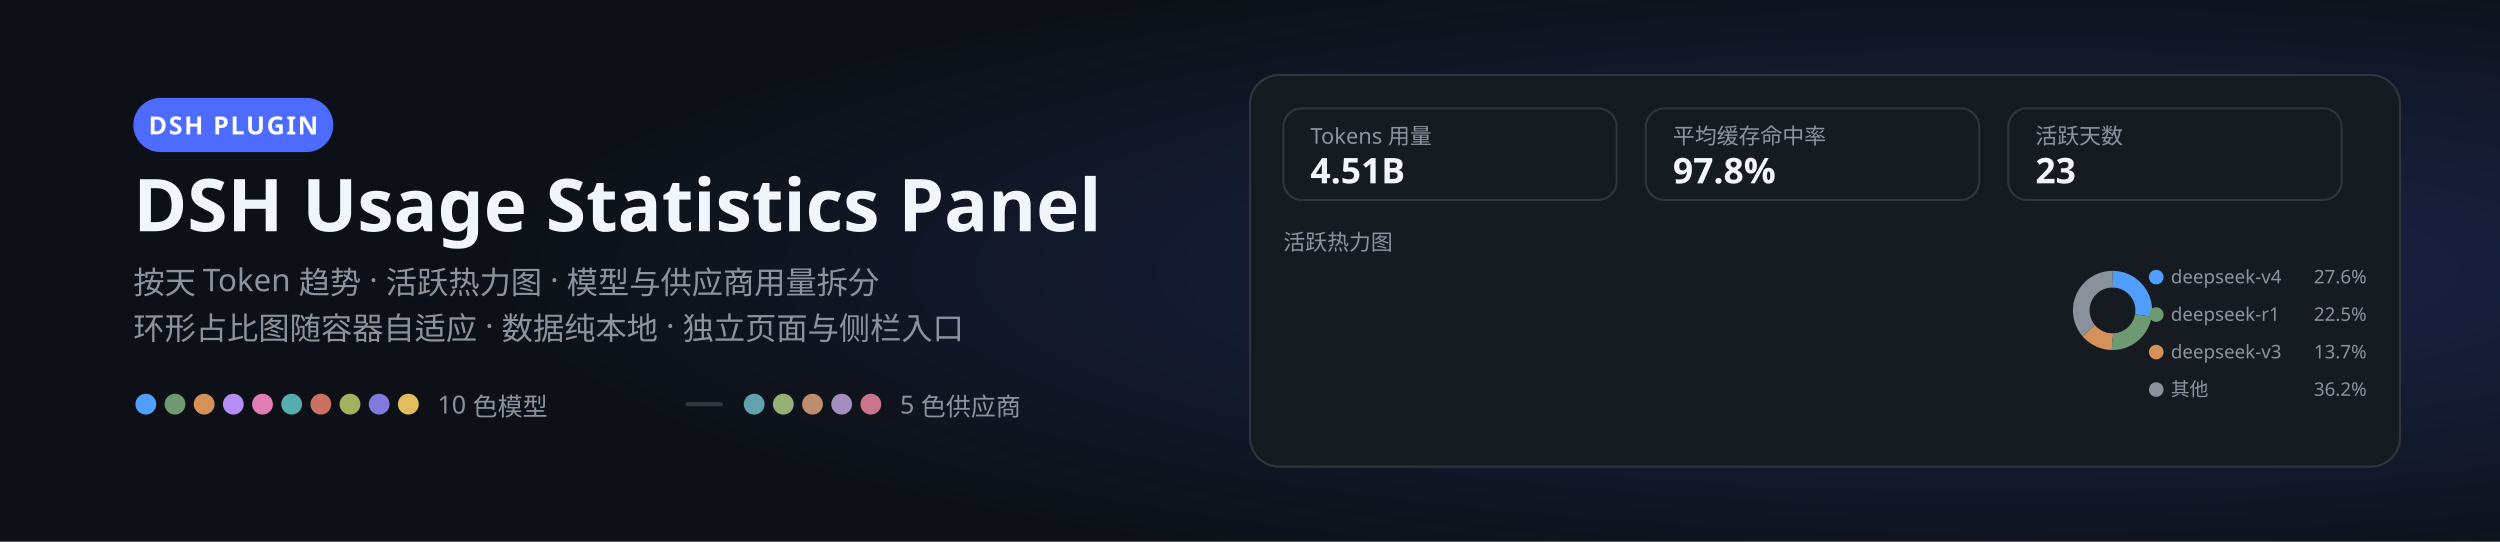
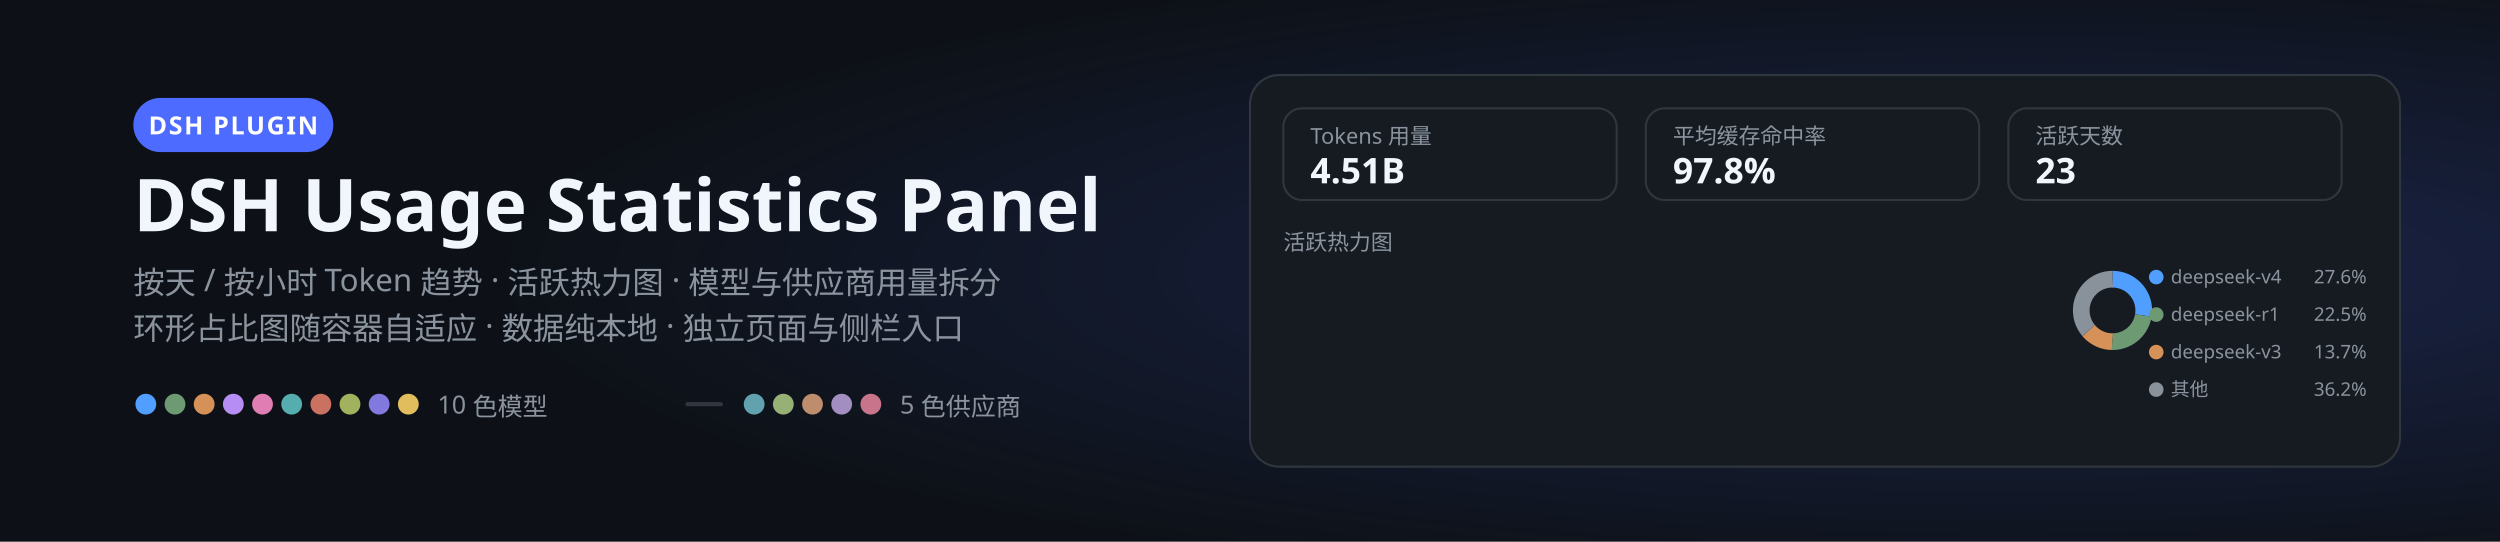
<svg xmlns="http://www.w3.org/2000/svg" width="1200" height="260" viewBox="0 0 1200 260" font-family="system-ui,Segoe UI,sans-serif">
  <defs>
    <radialGradient id="gl" cx=".8" cy=".5" r=".6">
      <stop offset="0" stop-color="#4D6BFE" stop-opacity=".22" />
      <stop offset="1" stop-color="#4D6BFE" stop-opacity="0" />
    </radialGradient>
    <clipPath id="hw">
      <rect x="614" y="124" height="62" width="0">
        <animate attributeName="width" dur="6.4s" repeatCount="indefinite" values="0;0;172;172" keyTimes="0;.125;.312;1" />
      </rect>
    </clipPath>
    <clipPath id="tw">
      <rect x="800" y="110" height="94" width="0">
        <animate attributeName="width" dur="6.4s" repeatCount="indefinite" values="0;0;166;166" keyTimes="0;.188;.406;1" />
      </rect>
    </clipPath>
  </defs>
  <rect width="1200" height="260" fill="#0D1117" />
  <rect width="1200" height="260" fill="url(#gl)" />
  <rect x="64" y="47" width="96" height="26" rx="13" fill="#4D6BFE" />
  <text x="112" y="64.5" font-size="12" font-weight="600" letter-spacing=".8" fill="#fff" text-anchor="middle">DSH PLUGIN</text>
  <text x="64" y="111" font-size="35" font-weight="700" fill="#F0F6FC" textLength="470">DSH Usage Statistics Panel</text>
-   <text x="64" y="141" font-size="15" fill="#8B949E">按天 Token 趋势 · 活跃热力图 · 模型与供应商用量拆分</text>
+   <text x="64" y="141" font-size="15" fill="#8B949E">按天 / 按小时 Token 趋势 · 活跃热力图 · 模型与供应商用量拆分</text>
  <text x="64" y="163" font-size="15" fill="#8B949E">环形占比图随容器自适应 · 数据纯本地 · 独立页面与侧栏入口</text>
  <circle cx="70" cy="194" r="5" fill="#509FFF" />
  <circle cx="84" cy="194" r="5" fill="#6D9A73" />
  <circle cx="98" cy="194" r="5" fill="#D69159" />
  <circle cx="112" cy="194" r="5" fill="#B68CF5" />
  <circle cx="126" cy="194" r="5" fill="#E07DB2" />
  <circle cx="140" cy="194" r="5" fill="#55ADAD" />
  <circle cx="154" cy="194" r="5" fill="#CA7162" />
  <circle cx="168" cy="194" r="5" fill="#A2B15D" />
  <circle cx="182" cy="194" r="5" fill="#8179DE" />
  <circle cx="196" cy="194" r="5" fill="#E1BD5D" />
  <text x="210" y="198.5" font-size="12" fill="#8B949E">10 色模型</text>
  <path d="M330 194h16" stroke="#30363D" stroke-width="2" stroke-linecap="round" />
  <circle cx="362" cy="194" r="5" fill="#62A2AE" />
  <circle cx="376" cy="194" r="5" fill="#97B075" />
  <circle cx="390" cy="194" r="5" fill="#BD8D6D" />
  <circle cx="404" cy="194" r="5" fill="#A28EC1" />
  <circle cx="418" cy="194" r="5" fill="#C8758C" />
  <text x="432" y="198.5" font-size="12" fill="#8B949E">5 色供应商</text>
  <rect x="600" y="36" width="552" height="188" rx="14" fill="#161B22" stroke="#30363D" />
  <g font-size="10.5" fill="#8B949E">
    <rect x="616" y="52" width="160" height="44" rx="9" fill="#161B22" stroke="#30363D" />
    <text x="629" y="69">Tokens 用量</text>
    <text x="629" y="88" font-size="17" font-weight="600" fill="#F0F6FC">4.51B</text>
    <rect x="790" y="52" width="160" height="44" rx="9" fill="#161B22" stroke="#30363D" />
    <text x="803" y="69">平均缓存命中率</text>
    <text x="803" y="88" font-size="17" font-weight="600" fill="#F0F6FC">97.8%</text>
    <rect x="964" y="52" width="160" height="44" rx="9" fill="#161B22" stroke="#30363D" />
    <text x="977" y="69">活跃天数</text>
    <text x="977" y="88" font-size="17" font-weight="600" fill="#F0F6FC">23</text>
  </g>
  <g>
    <animate attributeName="opacity" dur="6.4s" repeatCount="indefinite" values="1;1;0;0" keyTimes="0;.875;.938;1" />
    <text x="616" y="120" font-size="10.5" fill="#8B949E">活跃热力图</text>
    <g clip-path="url(#hw)">
      <path fill="#1B2027" d="M616 126h9v9h-9zM640 126h9v9h-9zM664 126h9v9h-9zM700 126h9v9h-9zM748 126h9v9h-9zM628 138h9v9h-9zM676 138h9v9h-9zM712 138h9v9h-9zM760 138h9v9h-9zM616 150h9v9h-9zM652 150h9v9h-9zM688 150h9v9h-9zM736 150h9v9h-9zM772 150h9v9h-9zM628 162h9v9h-9zM676 162h9v9h-9zM712 162h9v9h-9zM748 162h9v9h-9zM616 174h9v9h-9zM652 174h9v9h-9zM700 174h9v9h-9zM760 174h9v9h-9z" />
      <path fill="#D5DCFF" d="M628 126h9v9h-9zM676 126h9v9h-9zM724 126h9v9h-9zM760 126h9v9h-9zM616 138h9v9h-9zM652 138h9v9h-9zM688 138h9v9h-9zM736 138h9v9h-9zM772 138h9v9h-9zM640 150h9v9h-9zM676 150h9v9h-9zM724 150h9v9h-9zM640 162h9v9h-9zM664 162h9v9h-9zM700 162h9v9h-9zM736 162h9v9h-9zM772 162h9v9h-9zM628 174h9v9h-9zM688 174h9v9h-9zM736 174h9v9h-9zM772 174h9v9h-9z" />
      <path fill="#B8C6FF" d="M652 126h9v9h-9zM712 126h9v9h-9zM772 126h9v9h-9zM664 138h9v9h-9zM724 138h9v9h-9zM628 150h9v9h-9zM700 150h9v9h-9zM760 150h9v9h-9zM616 162h9v9h-9zM724 162h9v9h-9zM664 174h9v9h-9zM712 174h9v9h-9zM748 174h9v9h-9z" />
      <path fill="#9DB0FF" d="M688 126h9v9h-9zM640 138h9v9h-9zM748 138h9v9h-9zM712 150h9v9h-9zM652 162h9v9h-9zM760 162h9v9h-9zM676 174h9v9h-9z" />
      <path fill="#7990FE" d="M736 126h9v9h-9zM700 138h9v9h-9zM664 150h9v9h-9zM688 162h9v9h-9zM640 174h9v9h-9zM724 174h9v9h-9z" />
      <path fill="#4D6BFE" d="M748 150h9v9h-9z" />
    </g>
    <g clip-path="url(#tw)">
      <path d="M800 200.5H966" stroke="#30363D" />
      <path fill="#509FFF" d="M804 200v-12h11v12zM825 200v-7h11v7zM846 200v-17h11v17zM867 200v-8h11v8zM888 200v-21h11v21zM909 200v-11h11v11zM930 200v-18h11v18zM951 200v-29h11v29z" />
      <path fill="#6D9A73" d="M804 188v-7h11v7zM825 193v-4h11v4zM846 183v-10h11v10zM867 192v-5h11v5zM888 179v-13h11v13zM909 189v-7h11v7zM930 182v-11h11v11zM951 171v-17h11v17z" />
      <path fill="#D69159" d="M804 181v-5h11v5zM825 189v-4h11v4zM846 173v-7h11v7zM867 187v-3h11v3zM888 166v-8h11v8zM909 182v-4h11v4zM930 171v-7h11v7zM951 154v-12h11v12z" />
      <path d="M804 122C826 119 846 124 868 121S908 115 930 118 956 114 962 115" fill="none" stroke="#7990FE" stroke-width="2.5" />
    </g>
    <g>
      <circle cx="1014" cy="149" r="15" fill="none" stroke="#1B2027" stroke-width="8" />
      <circle cx="1014" cy="149" r="15" fill="none" stroke="#509FFF" stroke-width="8" stroke-dasharray="26.01 68.24" stroke-dashoffset="0" transform="rotate(-90 1014 149)" />
      <circle cx="1014" cy="149" r="15" fill="none" stroke="#6D9A73" stroke-width="8" stroke-dasharray="21.21 73.04" stroke-dashoffset="-26.01" transform="rotate(-90 1014 149)" />
      <circle cx="1014" cy="149" r="15" fill="none" stroke="#D69159" stroke-width="8" stroke-dasharray="12.91 81.34" stroke-dashoffset="-47.22" transform="rotate(-90 1014 149)" />
      <circle cx="1014" cy="149" r="15" fill="none" stroke="#89919B" stroke-width="8" stroke-dasharray="34.12 60.13" stroke-dashoffset="-60.13" transform="rotate(-90 1014 149)" />
    </g>
    <g font-size="9" fill="#8B949E">
      <animate attributeName="opacity" dur="6.4s" repeatCount="indefinite" values="0;0;1;1" keyTimes="0;.547;.609;1" />
      <circle cx="1035" cy="133" r="3.5" fill="#509FFF" />
      <text x="1042" y="136">deepseek-v4</text>
      <text x="1136" y="136" text-anchor="end">27.6%</text>
      <circle cx="1035" cy="151" r="3.5" fill="#6D9A73" />
      <text x="1042" y="154">deepseek-r1</text>
      <text x="1136" y="154" text-anchor="end">22.5%</text>
      <circle cx="1035" cy="169" r="3.5" fill="#D69159" />
      <text x="1042" y="172">deepseek-v3</text>
      <text x="1136" y="172" text-anchor="end">13.7%</text>
      <circle cx="1035" cy="187" r="3.5" fill="#89919B" />
      <text x="1042" y="190">其他</text>
      <text x="1136" y="190" text-anchor="end">36.2%</text>
    </g>
  </g>
</svg>
